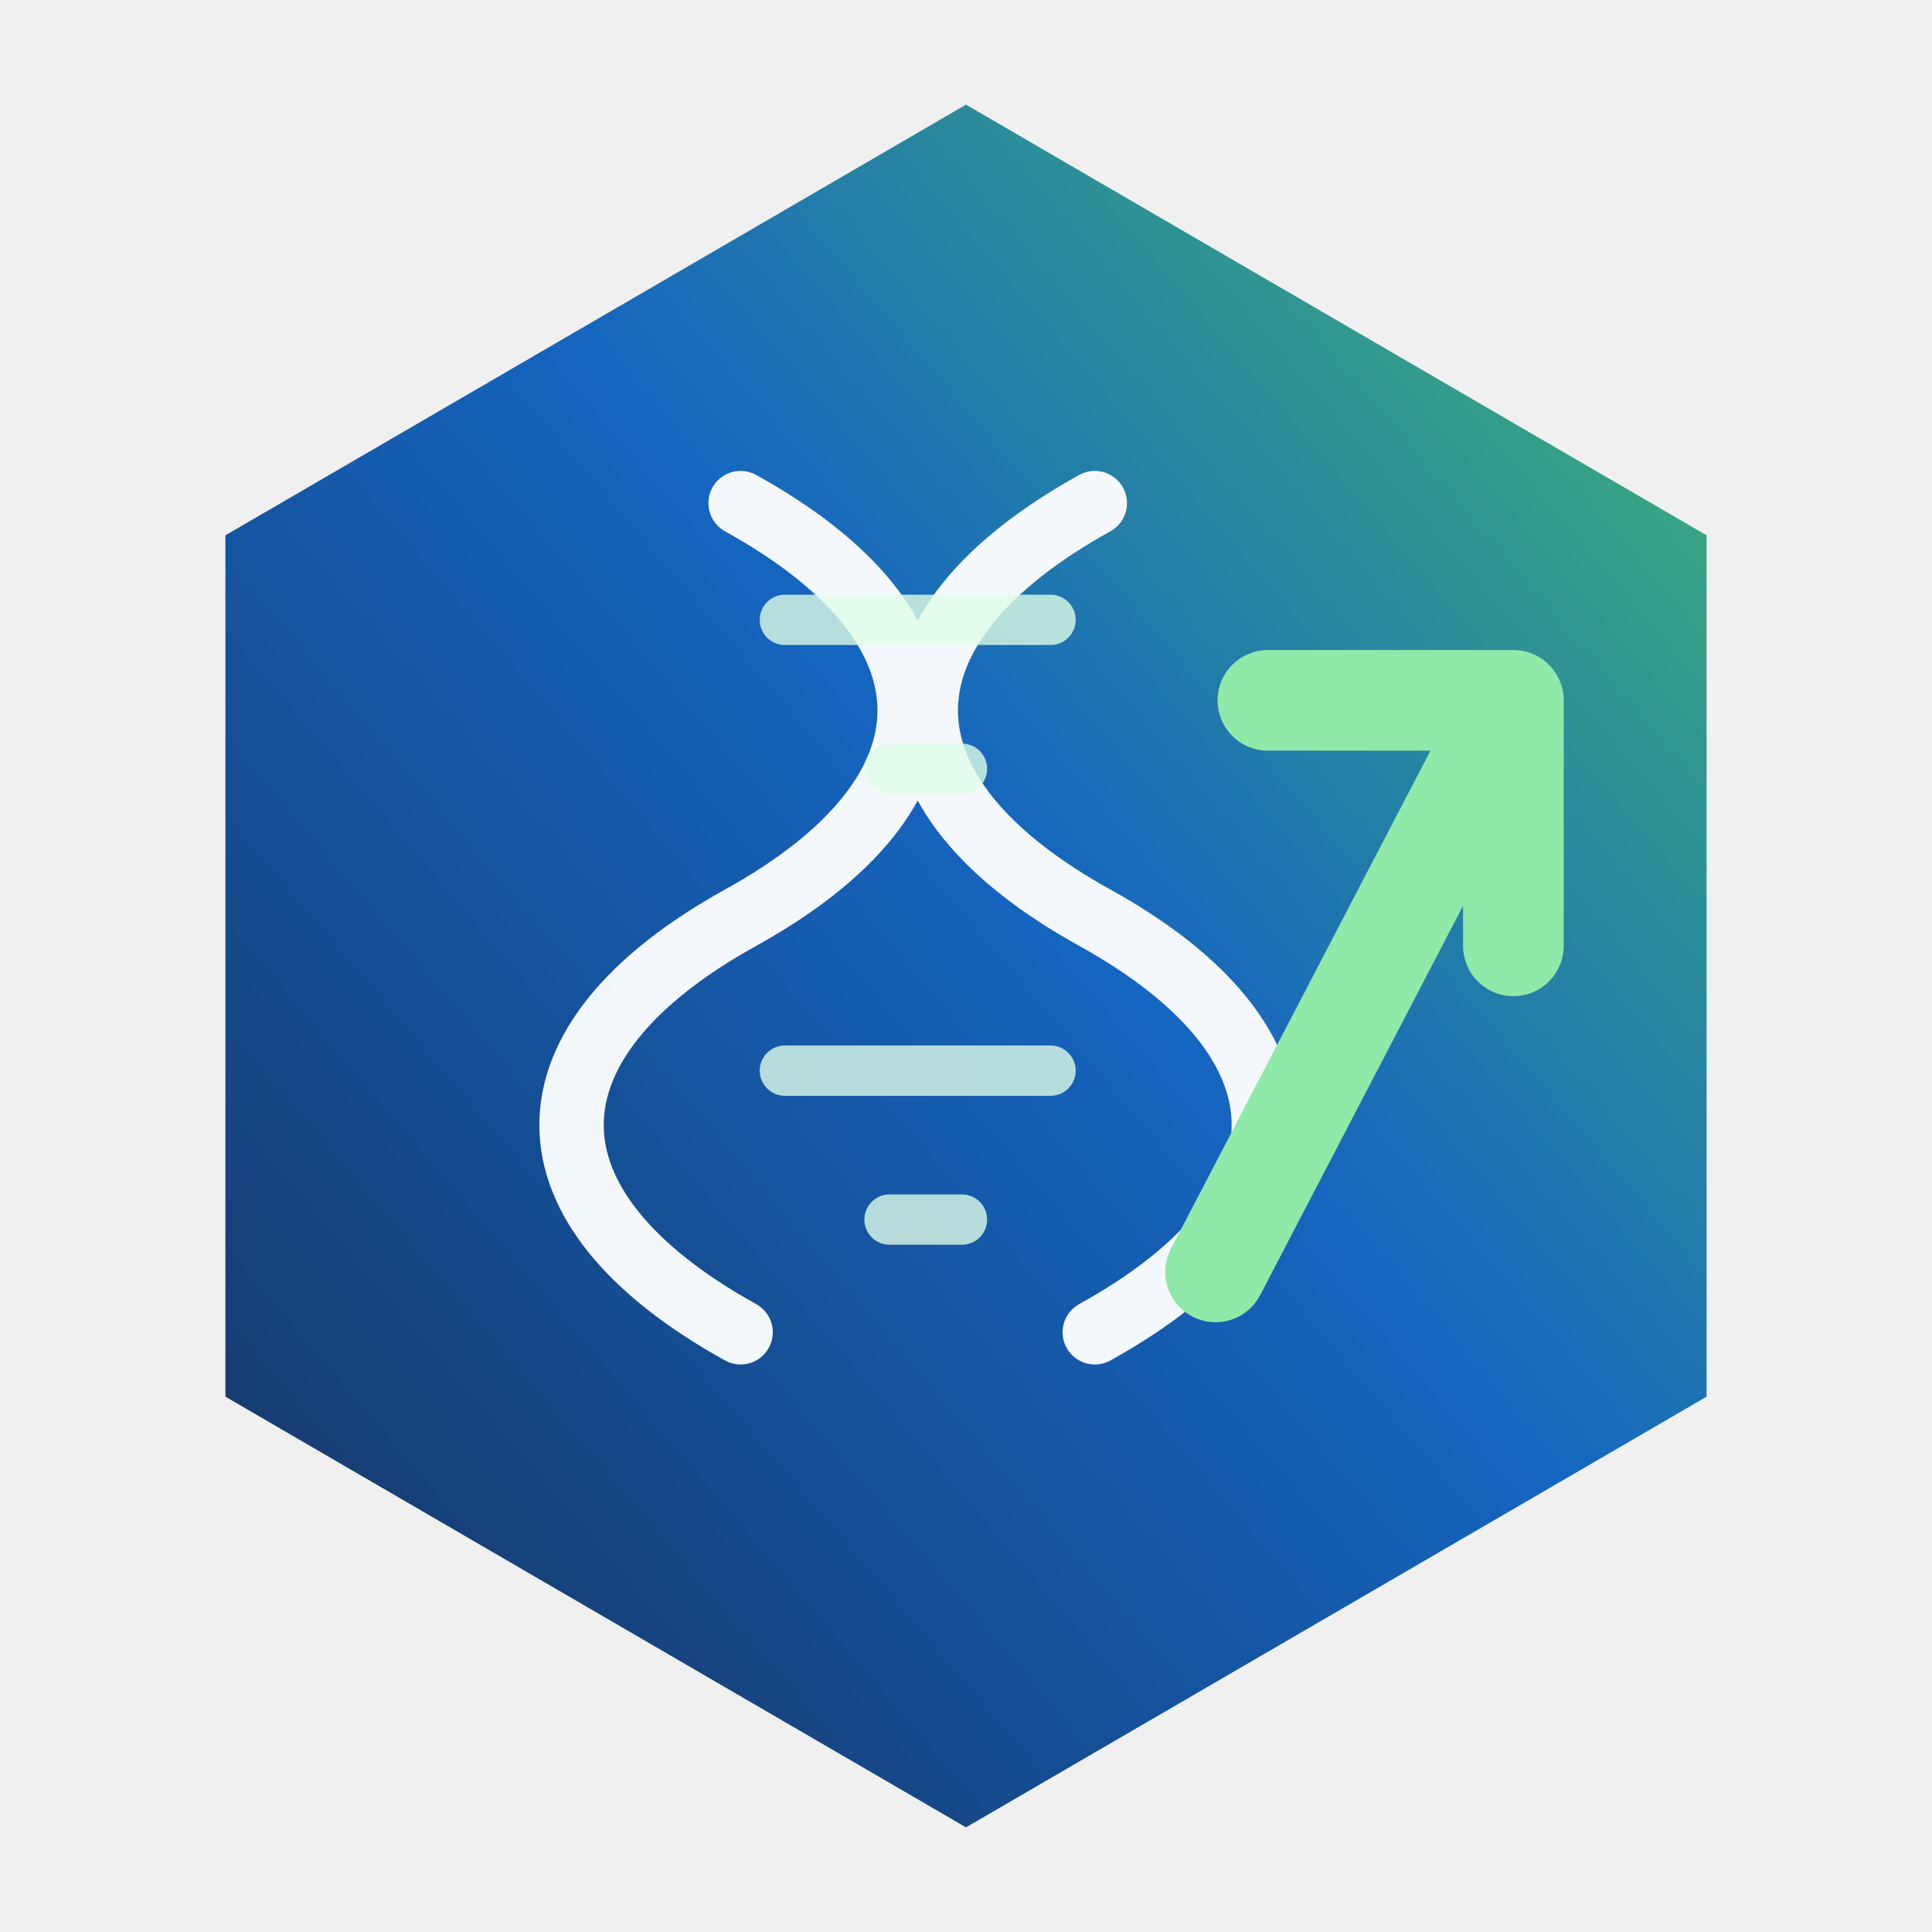
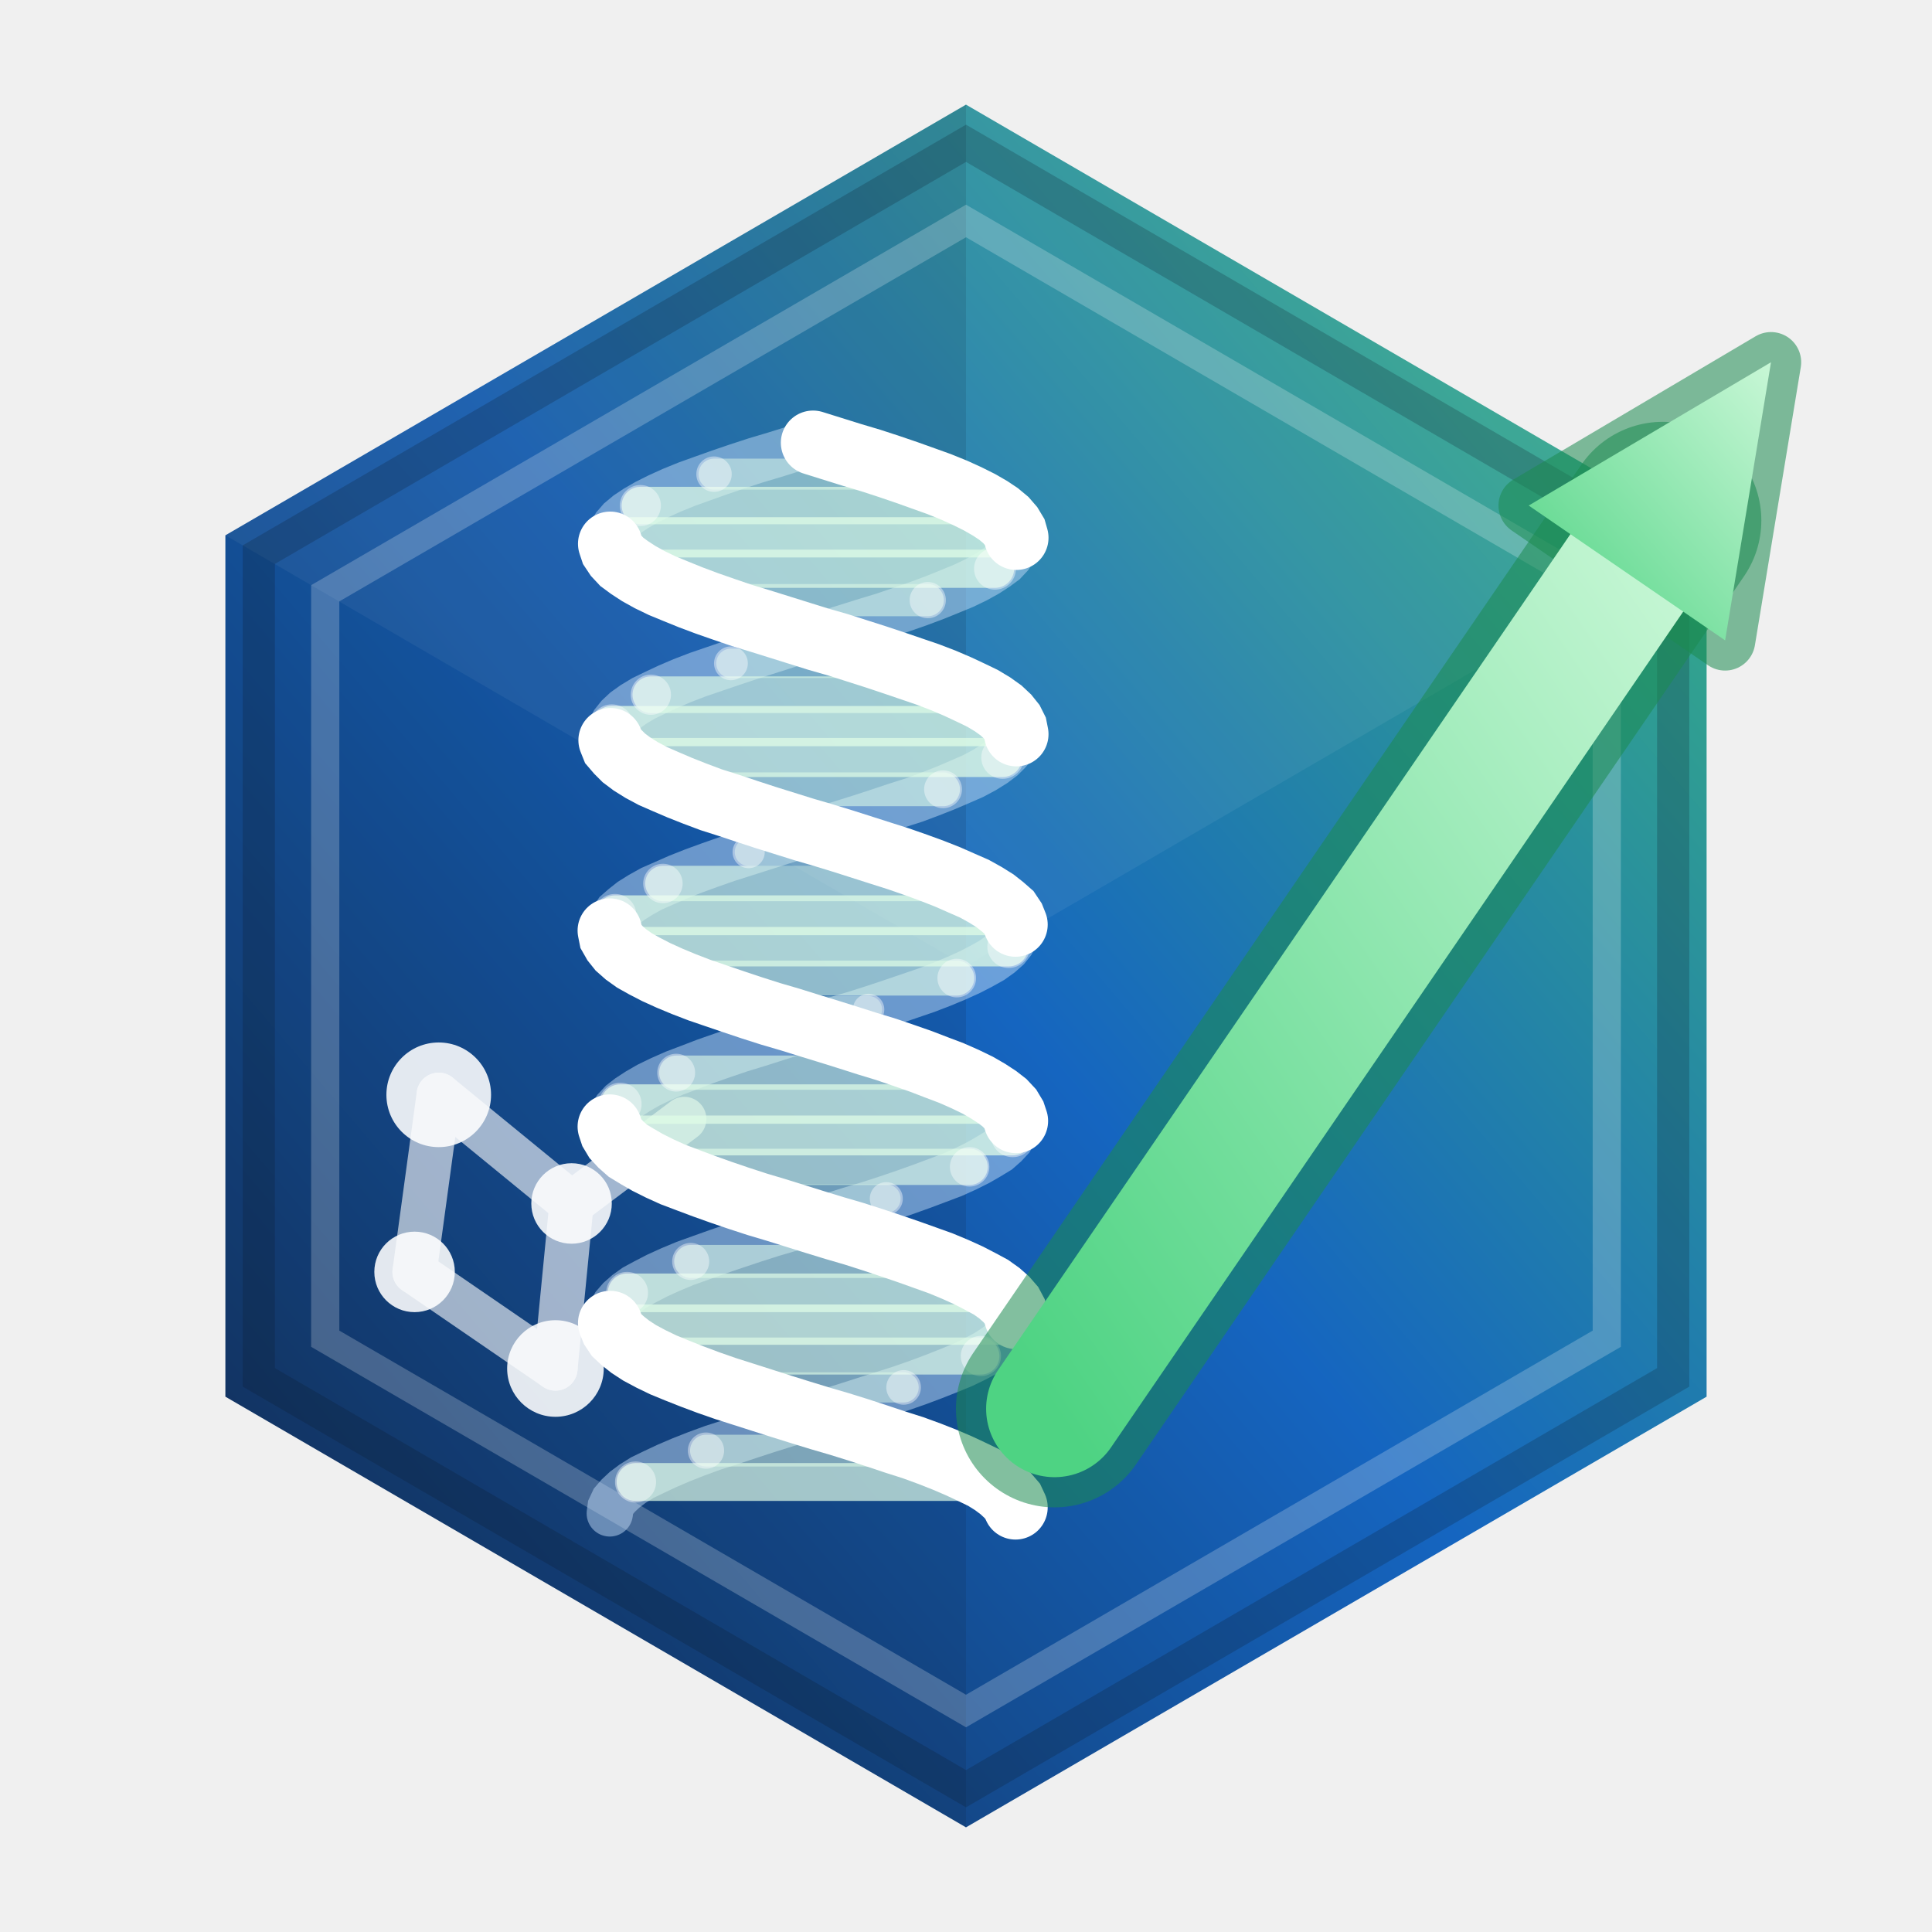
<svg xmlns="http://www.w3.org/2000/svg" viewBox="0 0 48 48">
  <defs>
-     <linearGradient id="g" x1="0" y1="1" x2="1" y2="0">
-       <stop offset="0%" stop-color="#16305A" />
-       <stop offset="55%" stop-color="#1565C0" />
-       <stop offset="100%" stop-color="#46BD6B" />
+     <linearGradient id="GRAD" x1="0" y1="1" x2="1" y2="0">
+       <stop offset="0%" stop-color="#122A50" />
+       <stop offset="50%" stop-color="#1565C0" />
+       <stop offset="100%" stop-color="#3FBF77" />
+     </linearGradient>
+     <linearGradient id="ARROWGRAD" x1="0" y1="1" x2="1" y2="0">
+       <stop offset="0%" stop-color="#4ED383" />
+       <stop offset="100%" stop-color="#C8F7D6" />
    </linearGradient>
  </defs>
-   <path d="M24 2.6 42.4 13.3v21.4L24 45.4 5.6 34.7V13.3z" fill="url(#g)" />
-   <g stroke="#fff" stroke-width="1.6" stroke-linecap="round" fill="none" opacity=".95">
-     <path d="M18.4 12.5c5.6 3.1 5.6 7.2 0 10.3s-5.6 7.2 0 10.3" />
-     <path d="M27.2 12.5c-5.6 3.1-5.6 7.2 0 10.3s5.6 7.2 0 10.3" />
+   <path d="M24.00 2.60L42.40 13.30L42.40 34.70L24.00 45.40L5.60 34.70L5.60 13.30Z" fill="url(#GRAD)" />
+   <path d="M24.00 2.60L42.40 13.30L24.00 24.00L5.60 13.30Z" fill="#FFFFFF" opacity=".06" />
+   <path d="M24.00 2.60L5.60 13.30L5.60 34.70L24.00 45.40Z" fill="#0A1526" opacity=".12" />
+   <path d="M24.00 3.56L41.57 13.78L41.57 34.22L24.00 44.44L6.43 34.22L6.43 13.78Z" fill="none" stroke="#0A1526" stroke-width="0.8" opacity=".22" />
+   <path d="M24.00 5.49L39.92 14.74L39.92 33.26L24.00 42.51L8.08 33.26L8.08 14.74Z" fill="none" stroke="#FFFFFF" stroke-width="0.7" opacity=".22" />
+   <g stroke="#FFFFFF" stroke-width="1.1" stroke-linecap="round" fill="none" opacity=".6">
+     <path d="M10.9 27.2 14.2 29.9" />
+     <path d="M10.9 27.2 10.3 31.6" />
+     <path d="M10.3 31.6 13.8 34.0" />
+     <path d="M14.2 29.9 13.8 34.0" />
+     <path d="M14.2 29.9 17.0 27.8" />
  </g>
-   <g stroke="#DFFCE7" stroke-width="1.25" stroke-linecap="round" opacity=".8">
-     <path d="M19.5 15.4h6.6" />
-     <path d="M22.1 19.1h1.8" />
-     <path d="M19.5 26.6h6.6" />
-     <path d="M22.1 30.3h1.8" />
+   <g fill="#FFFFFF" opacity=".88">
+     <circle cx="10.9" cy="27.2" r="1.3" />
+     <circle cx="14.2" cy="29.9" r="1.0" />
+     <circle cx="10.3" cy="31.6" r="1.0" />
+     <circle cx="13.8" cy="34.0" r="1.2" />
  </g>
-   <path d="M30.2 31.6 37.6 17.4m0 0h-6.1m6.1 0v6.1" stroke="#8FE9A8" stroke-width="2.5" stroke-linecap="round" stroke-linejoin="round" fill="none" />
+   <g stroke="#BFD9F5" stroke-width="1.15" stroke-linecap="round" fill="none" opacity=".5">
+     <path d="M25.24 13.51L25.19 13.66L25.09 13.81L24.95 13.96L24.76 14.10L24.53 14.25L24.26 14.40L23.95 14.55L23.61 14.69L23.24 14.84L22.84 14.99L22.41 15.14L21.97 15.29L21.51 15.43L21.03 15.58L20.55 15.73L20.07 15.88L19.58 16.02L19.11 16.17L18.64 16.32L18.19 16.47L17.75 16.62L17.34 16.76L16.95 16.91L16.60 17.06L16.28 17.21L15.99 17.35L15.74 17.50L15.53 17.65L15.37 17.80L15.25 17.95L15.18 18.09L15.15 18.24" />
+     <path d="M25.25 23.12L25.22 23.27L25.14 23.41L25.02 23.56L24.85 23.71L24.64 23.86L24.39 24.00L24.10 24.15L23.77 24.30L23.41 24.45L23.02 24.60L22.61 24.74L22.17 24.89L21.72 25.04L21.25 25.19L20.77 25.33L20.29 25.48L19.80 25.63L19.32 25.78L18.85 25.93L18.39 26.07L17.95 26.22L17.52 26.37L17.13 26.52L16.76 26.66L16.42 26.81L16.11 26.96L15.85 27.11L15.62 27.26L15.44 27.40L15.30 27.55L15.21 27.70L15.16 27.85" />
+     <path d="M25.24 32.87L25.18 33.02L25.08 33.17L24.93 33.31L24.74 33.46L24.51 33.61L24.23 33.76L23.92 33.91L23.58 34.05L23.20 34.20L22.80 34.35L22.37 34.50L21.93 34.64L21.46 34.79L20.99 34.94L20.51 35.09L20.02 35.24L19.54 35.38L19.06 35.53L18.60 35.68L18.15 35.83L17.71 35.97L17.30 36.12L16.92 36.27L16.57 36.42L16.25 36.57L15.96 36.71L15.72 36.86L15.52 37.01L15.36 37.16L15.24 37.30L15.17 37.45L15.15 37.60" />
+     <path d="M20.20 11.00L19.72 11.15L19.24 11.30L18.77 11.44L18.31 11.59L17.87 11.74L17.45 11.89L17.06 12.03L16.69 12.18L16.36 12.33L16.06 12.48L15.80 12.63L15.59 12.77L15.41 12.92L15.28 13.07L15.19 13.22L15.15 13.36" />
+     <path d="M25.23 18.39L25.17 18.54L25.05 18.68L24.90 18.83L24.70 18.98L24.46 19.13L24.18 19.28L23.86 19.42L23.51 19.57L23.13 19.72L22.73 19.87L22.29 20.01L21.84 20.16L21.38 20.31L20.90 20.46L20.42 20.61L19.94 20.75L19.45 20.90L18.98 21.05L18.51 21.20L18.07 21.34L17.64 21.49L17.23 21.64L16.85 21.79L16.51 21.94L16.19 22.08L15.92 22.23L15.68 22.38L15.49 22.53L15.33 22.67L15.23 22.82L15.17 22.97" />
+     <path d="M25.25 27.99L25.20 28.14L25.11 28.29L24.97 28.44L24.80 28.59L24.57 28.73L24.31 28.88L24.01 29.03L23.68 29.18L23.31 29.32L22.91 29.47L22.49 29.62L22.05 29.77L21.59 29.92L21.12 30.06L20.64 30.21L20.16 30.36L19.67 30.51L19.19 30.65L18.72 30.80L18.27 30.95L17.83 31.10L17.41 31.25L17.02 31.39L16.66 31.54L16.33 31.69L16.04 31.84L15.78 31.98L15.57 32.13L15.40 32.28L15.27 32.43L15.19 32.58L15.15 32.72" />
+   </g>
+   <g stroke="#DFFCE7" stroke-linecap="round">
+     <path d="M22.66 11.78L17.74 11.78" stroke-width="0.77" opacity="0.50" />
+     <path d="M24.49 12.56L15.91 12.56" stroke-width="0.93" opacity="0.69" />
+     <path d="M25.24 13.35L15.16 13.35" stroke-width="1.00" opacity="0.76" />
+     <path d="M24.72 14.13L15.68 14.13" stroke-width="0.95" opacity="0.71" />
+     <path d="M23.05 14.91L17.35 14.91" stroke-width="0.80" opacity="0.54" />
+     <path d="M18.16 16.48L22.24 16.48" stroke-width="0.73" opacity="0.46" />
+     <path d="M16.17 17.26L24.23 17.26" stroke-width="0.91" opacity="0.66" />
+     <path d="M15.20 18.04L25.20 18.04" stroke-width="1.00" opacity="0.76" />
+     <path d="M15.49 18.82L24.91 18.82" stroke-width="0.97" opacity="0.73" />
+     <path d="M16.97 19.61L23.43 19.61" stroke-width="0.84" opacity="0.58" />
+     <path d="M21.80 21.17L18.60 21.17" stroke-width="0.69" opacity="0.42" />
+     <path d="M23.93 21.95L16.47 21.95" stroke-width="0.88" opacity="0.63" />
+     <path d="M25.12 22.74L15.28 22.74" stroke-width="0.99" opacity="0.75" />
+     <path d="M25.06 23.52L15.34 23.52" stroke-width="0.98" opacity="0.74" />
+     <path d="M23.77 24.30L16.63 24.30" stroke-width="0.87" opacity="0.61" />
+     <path d="M21.58 25.08L18.82 25.08" stroke-width="0.67" opacity="0.40" />
+     <path d="M16.80 26.65L23.60 26.65" stroke-width="0.85" opacity="0.60" />
+     <path d="M15.41 27.43L24.99 27.43" stroke-width="0.98" opacity="0.73" />
+     <path d="M15.24 28.21L25.16 28.21" stroke-width="0.99" opacity="0.75" />
+     <path d="M16.31 28.99L24.09 28.99" stroke-width="0.90" opacity="0.64" />
+     <path d="M18.38 29.78L22.02 29.78" stroke-width="0.71" opacity="0.44" />
+     <path d="M23.24 31.34L17.16 31.34" stroke-width="0.82" opacity="0.56" />
+     <path d="M24.82 32.12L15.58 32.12" stroke-width="0.96" opacity="0.72" />
+     <path d="M25.23 32.91L15.17 32.91" stroke-width="1.00" opacity="0.76" />
+     <path d="M24.37 33.69L16.03 33.69" stroke-width="0.92" opacity="0.67" />
+     <path d="M22.45 34.47L17.95 34.47" stroke-width="0.75" opacity="0.48" />
+     <path d="M17.54 36.04L22.86 36.04" stroke-width="0.79" opacity="0.52" />
+     <path d="M15.79 36.82L24.61 36.82" stroke-width="0.94" opacity="0.70" />
+   </g>
+   <g stroke="#FFFFFF" stroke-width="1.6" stroke-linecap="round" fill="none">
+     <path d="M20.20 11.00L20.68 11.15L21.16 11.30L21.63 11.44L22.09 11.59L22.53 11.74L22.95 11.89L23.34 12.03L23.71 12.18L24.04 12.33L24.34 12.48L24.60 12.63L24.81 12.77L24.99 12.92L25.12 13.07L25.21 13.22L25.25 13.36" />
+     <path d="M15.17 18.39L15.23 18.54L15.35 18.68L15.50 18.83L15.70 18.98L15.94 19.13L16.22 19.28L16.54 19.42L16.89 19.57L17.27 19.72L17.67 19.87L18.11 20.01L18.56 20.16L19.02 20.31L19.50 20.46L19.98 20.61L20.46 20.75L20.95 20.90L21.42 21.05L21.89 21.20L22.33 21.34L22.76 21.49L23.17 21.64L23.55 21.79L23.89 21.94L24.21 22.08L24.48 22.23L24.72 22.38L24.91 22.53L25.07 22.67L25.17 22.82L25.23 22.97" />
+     <path d="M15.15 27.99L15.20 28.14L15.29 28.29L15.43 28.44L15.60 28.59L15.83 28.73L16.09 28.88L16.39 29.03L16.72 29.18L17.09 29.32L17.49 29.47L17.91 29.62L18.35 29.77L18.81 29.92L19.28 30.06L19.76 30.21L20.24 30.36L20.73 30.51L21.21 30.65L21.68 30.80L22.13 30.95L22.57 31.10L22.99 31.25L23.38 31.39L23.74 31.54L24.07 31.69L24.36 31.84L24.62 31.98L24.83 32.13L25.00 32.28L25.13 32.43L25.21 32.58L25.25 32.72" />
+     <path d="M15.16 13.51L15.21 13.66L15.31 13.81L15.45 13.96L15.64 14.10L15.87 14.25L16.14 14.40L16.45 14.55L16.79 14.69L17.16 14.84L17.56 14.99L17.99 15.14L18.43 15.29L18.89 15.43L19.37 15.58L19.85 15.73L20.33 15.88L20.82 16.02L21.29 16.17L21.76 16.32L22.21 16.47L22.65 16.62L23.06 16.76L23.45 16.91L23.80 17.06L24.12 17.21L24.41 17.35L24.66 17.50L24.87 17.65L25.03 17.80L25.15 17.95L25.22 18.09L25.25 18.24" />
+     <path d="M15.15 23.12L15.18 23.27L15.26 23.41L15.38 23.56L15.55 23.71L15.76 23.86L16.01 24.00L16.30 24.15L16.63 24.30L16.99 24.45L17.38 24.60L17.79 24.74L18.23 24.89L18.68 25.04L19.15 25.19L19.63 25.33L20.11 25.48L20.60 25.63L21.08 25.78L21.55 25.93L22.01 26.07L22.45 26.22L22.88 26.37L23.27 26.52L23.64 26.66L23.98 26.81L24.29 26.96L24.55 27.11L24.78 27.26L24.96 27.40L25.10 27.55L25.19 27.70L25.24 27.85" />
+     <path d="M15.16 32.87L15.22 33.02L15.32 33.17L15.47 33.31L15.66 33.46L15.89 33.61L16.17 33.76L16.48 33.91L16.82 34.05L17.20 34.20L17.60 34.35L18.03 34.50L18.47 34.64L18.94 34.79L19.41 34.94L19.89 35.09L20.38 35.24L20.86 35.38L21.34 35.53L21.80 35.68L22.25 35.83L22.69 35.97L23.10 36.12L23.48 36.27L23.83 36.42L24.15 36.57L24.44 36.71L24.68 36.86L24.88 37.01L25.04 37.16L25.16 37.30L25.23 37.45" />
+   </g>
+   <g fill="#FFFFFF">
+     <circle cx="22.66" cy="11.78" r="0.44" opacity="0.92" />
+     <circle cx="17.74" cy="11.78" r="0.44" opacity="0.42" />
+     <circle cx="24.49" cy="12.56" r="0.51" opacity="0.92" />
+     <circle cx="15.91" cy="12.56" r="0.51" opacity="0.42" />
+     <circle cx="25.24" cy="13.35" r="0.54" opacity="0.92" />
+     <circle cx="15.16" cy="13.35" r="0.54" opacity="0.42" />
+     <circle cx="24.72" cy="14.13" r="0.52" opacity="0.42" />
+     <circle cx="15.68" cy="14.13" r="0.52" opacity="0.92" />
+     <circle cx="23.05" cy="14.91" r="0.45" opacity="0.42" />
+     <circle cx="17.35" cy="14.91" r="0.45" opacity="0.92" />
+     <circle cx="18.16" cy="16.48" r="0.42" opacity="0.42" />
+     <circle cx="22.24" cy="16.48" r="0.42" opacity="0.92" />
+     <circle cx="16.17" cy="17.26" r="0.50" opacity="0.42" />
+     <circle cx="24.23" cy="17.26" r="0.50" opacity="0.92" />
+     <circle cx="15.20" cy="18.04" r="0.54" opacity="0.42" />
+     <circle cx="25.20" cy="18.04" r="0.54" opacity="0.92" />
+     <circle cx="15.49" cy="18.82" r="0.53" opacity="0.92" />
+     <circle cx="24.91" cy="18.82" r="0.53" opacity="0.42" />
+     <circle cx="16.97" cy="19.61" r="0.47" opacity="0.92" />
+     <circle cx="23.43" cy="19.61" r="0.47" opacity="0.42" />
+     <circle cx="21.80" cy="21.17" r="0.40" opacity="0.92" />
+     <circle cx="18.60" cy="21.17" r="0.40" opacity="0.42" />
+     <circle cx="23.93" cy="21.95" r="0.49" opacity="0.92" />
+     <circle cx="16.47" cy="21.95" r="0.49" opacity="0.42" />
+     <circle cx="25.12" cy="22.74" r="0.53" opacity="0.92" />
+     <circle cx="15.28" cy="22.74" r="0.53" opacity="0.42" />
+     <circle cx="25.06" cy="23.52" r="0.53" opacity="0.42" />
+     <circle cx="15.34" cy="23.52" r="0.53" opacity="0.92" />
+     <circle cx="23.77" cy="24.30" r="0.48" opacity="0.42" />
+     <circle cx="16.63" cy="24.30" r="0.48" opacity="0.92" />
+     <circle cx="21.58" cy="25.08" r="0.39" opacity="0.42" />
+     <circle cx="18.82" cy="25.08" r="0.39" opacity="0.92" />
+     <circle cx="16.80" cy="26.65" r="0.47" opacity="0.42" />
+     <circle cx="23.60" cy="26.65" r="0.47" opacity="0.92" />
+     <circle cx="15.41" cy="27.43" r="0.53" opacity="0.42" />
+     <circle cx="24.99" cy="27.43" r="0.53" opacity="0.92" />
+     <circle cx="15.24" cy="28.21" r="0.54" opacity="0.92" />
+     <circle cx="25.16" cy="28.21" r="0.54" opacity="0.42" />
+     <circle cx="16.31" cy="28.99" r="0.49" opacity="0.92" />
+     <circle cx="24.09" cy="28.99" r="0.49" opacity="0.42" />
+     <circle cx="18.38" cy="29.78" r="0.41" opacity="0.92" />
+     <circle cx="22.02" cy="29.78" r="0.41" opacity="0.42" />
+     <circle cx="23.24" cy="31.34" r="0.46" opacity="0.92" />
+     <circle cx="17.16" cy="31.34" r="0.46" opacity="0.42" />
+     <circle cx="24.82" cy="32.12" r="0.52" opacity="0.92" />
+     <circle cx="15.58" cy="32.12" r="0.52" opacity="0.42" />
+     <circle cx="25.23" cy="32.91" r="0.54" opacity="0.42" />
+     <circle cx="15.17" cy="32.91" r="0.54" opacity="0.92" />
+     <circle cx="24.37" cy="33.69" r="0.50" opacity="0.42" />
+     <circle cx="16.03" cy="33.69" r="0.50" opacity="0.92" />
+     <circle cx="22.45" cy="34.47" r="0.43" opacity="0.42" />
+     <circle cx="17.95" cy="34.47" r="0.43" opacity="0.92" />
+     <circle cx="17.54" cy="36.04" r="0.45" opacity="0.42" />
+     <circle cx="22.86" cy="36.04" r="0.45" opacity="0.92" />
+     <circle cx="15.79" cy="36.82" r="0.51" opacity="0.42" />
+     <circle cx="24.61" cy="36.82" r="0.51" opacity="0.92" />
+   </g>
+   <path d="M26.20 35.00L41.31 12.93" fill="none" stroke="#1B8A50" stroke-width="4.9" stroke-linecap="round" opacity=".55" />
+   <path d="M44.00 9.00L42.86 15.91L37.98 12.56Z" fill="#1B8A50" opacity=".55" stroke="#1B8A50" stroke-width="1.5" stroke-linejoin="round" />
+   <path d="M26.20 35.00L41.31 12.93" fill="none" stroke="url(#ARROWGRAD)" stroke-width="3.4" stroke-linecap="round" />
+   <path d="M44.00 9.00L42.86 15.91L37.98 12.56Z" fill="url(#ARROWGRAD)" />
</svg>
